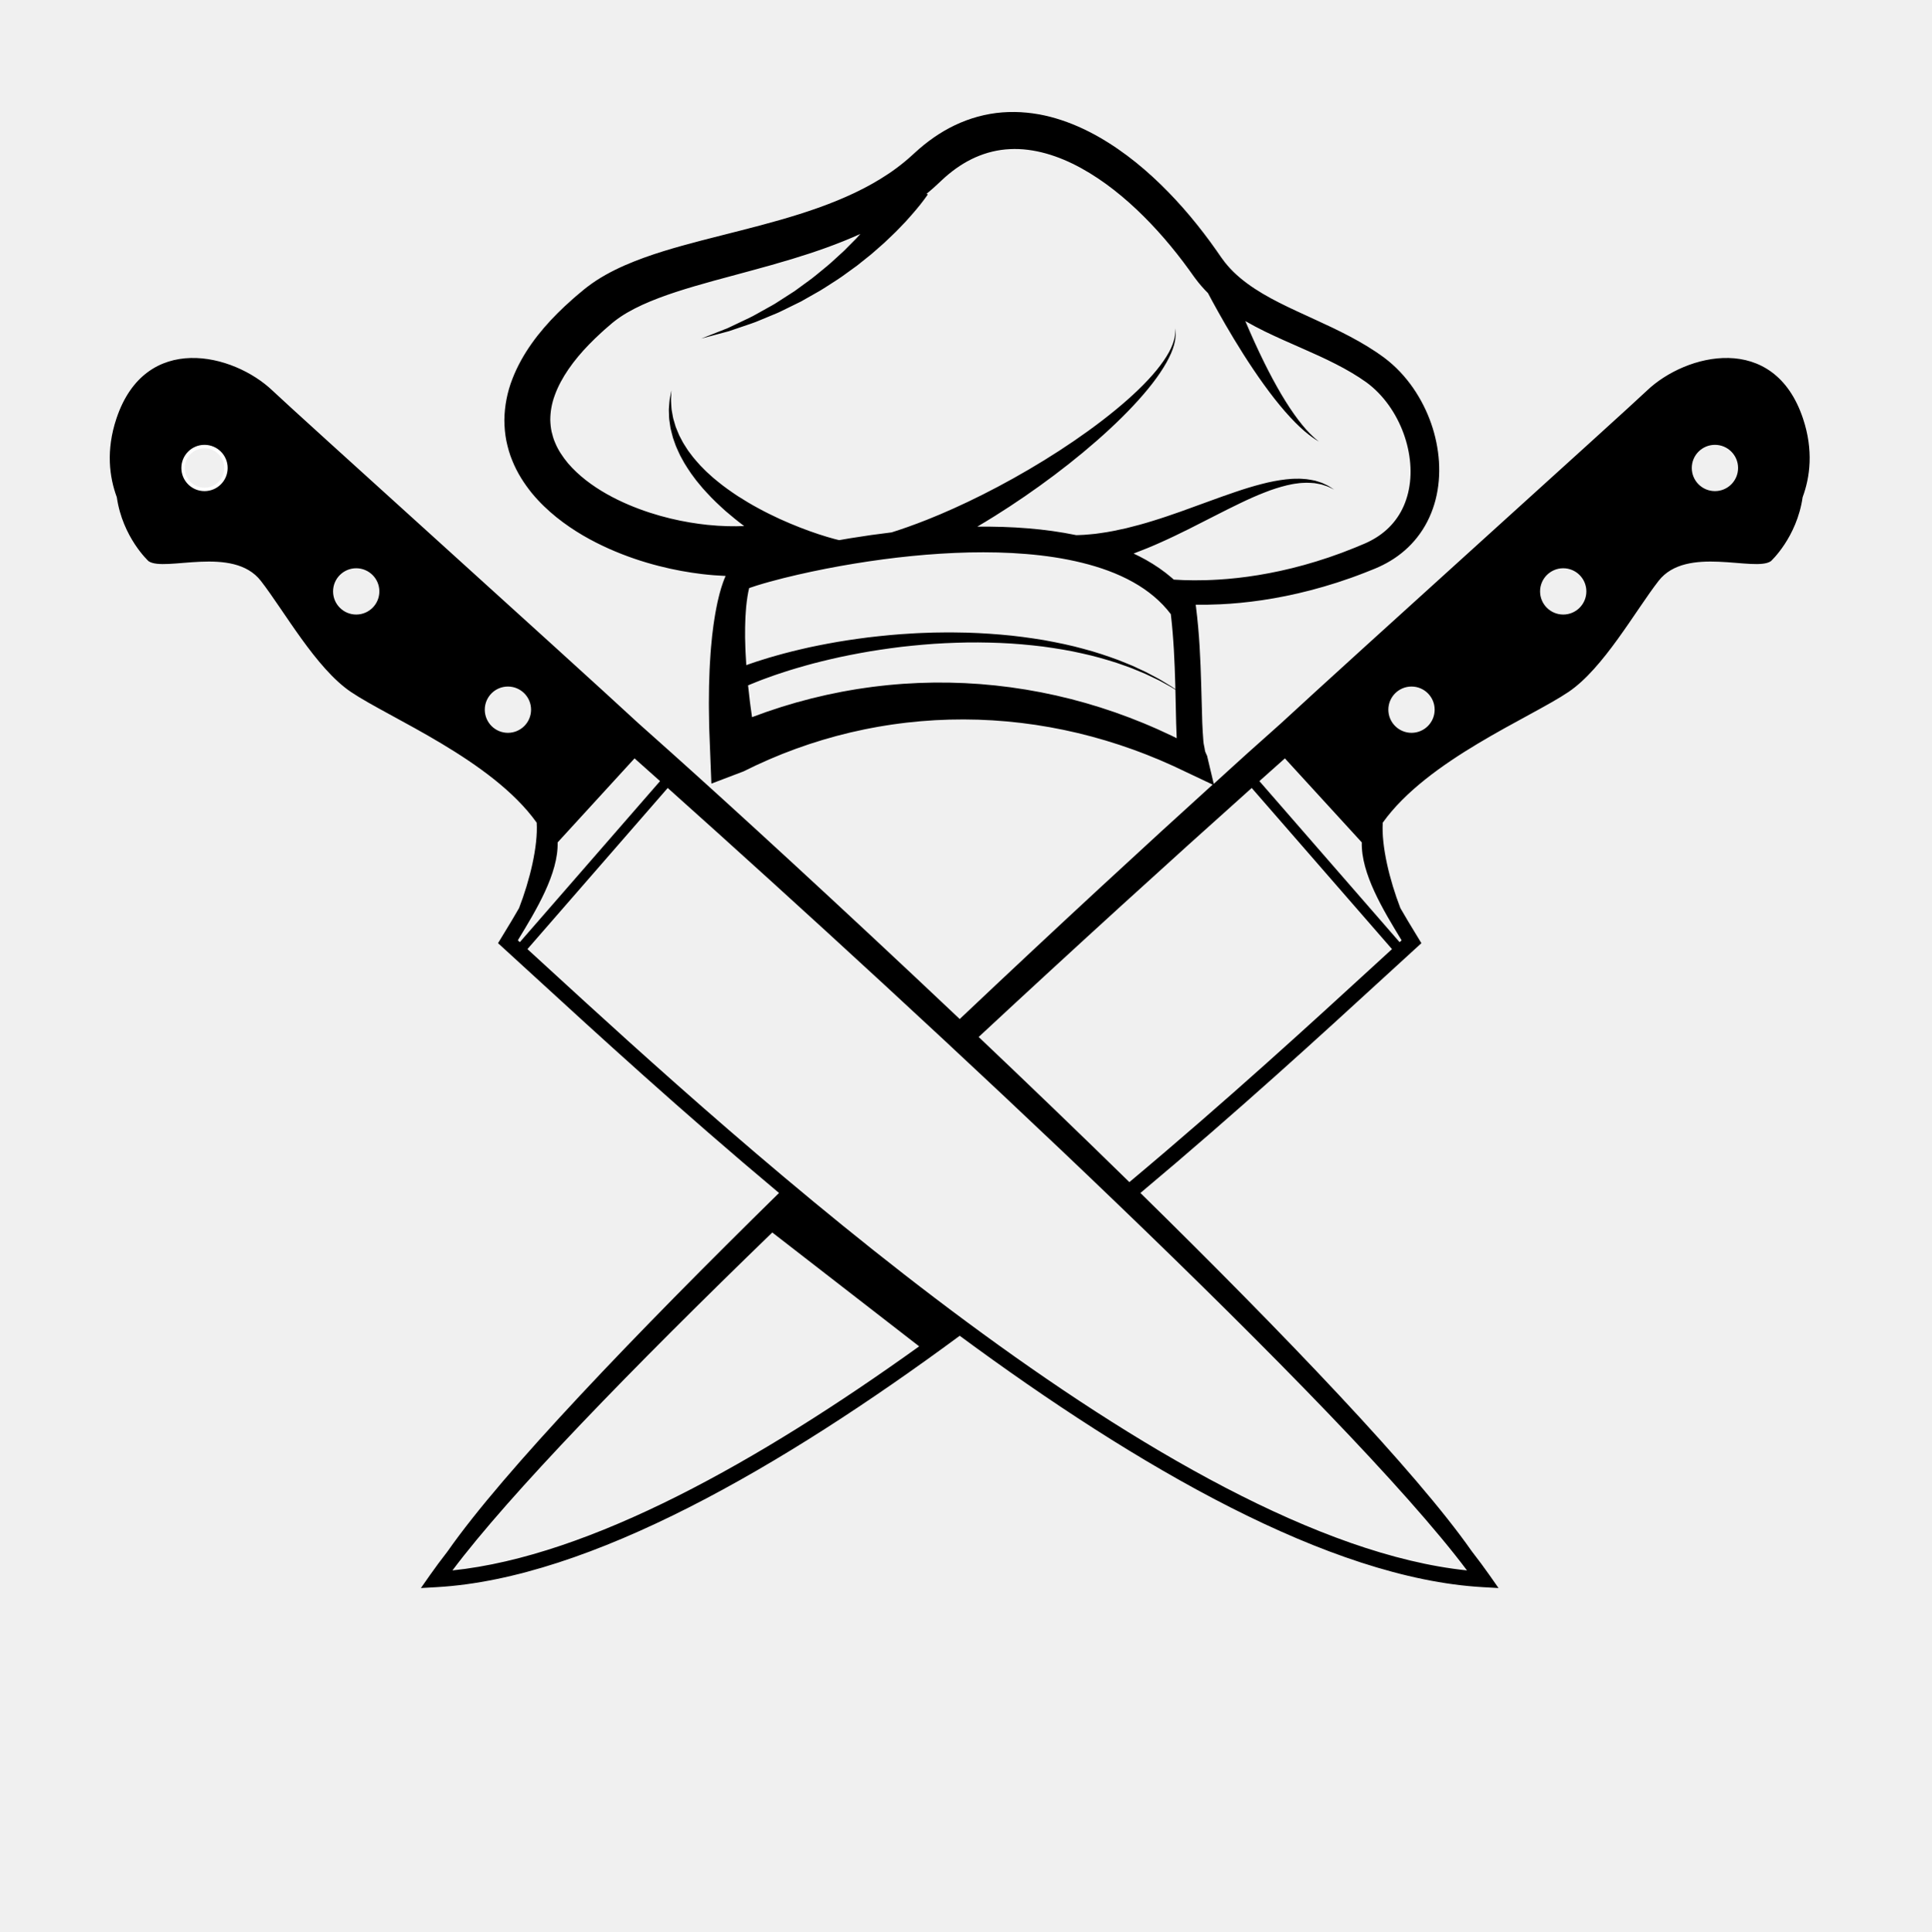
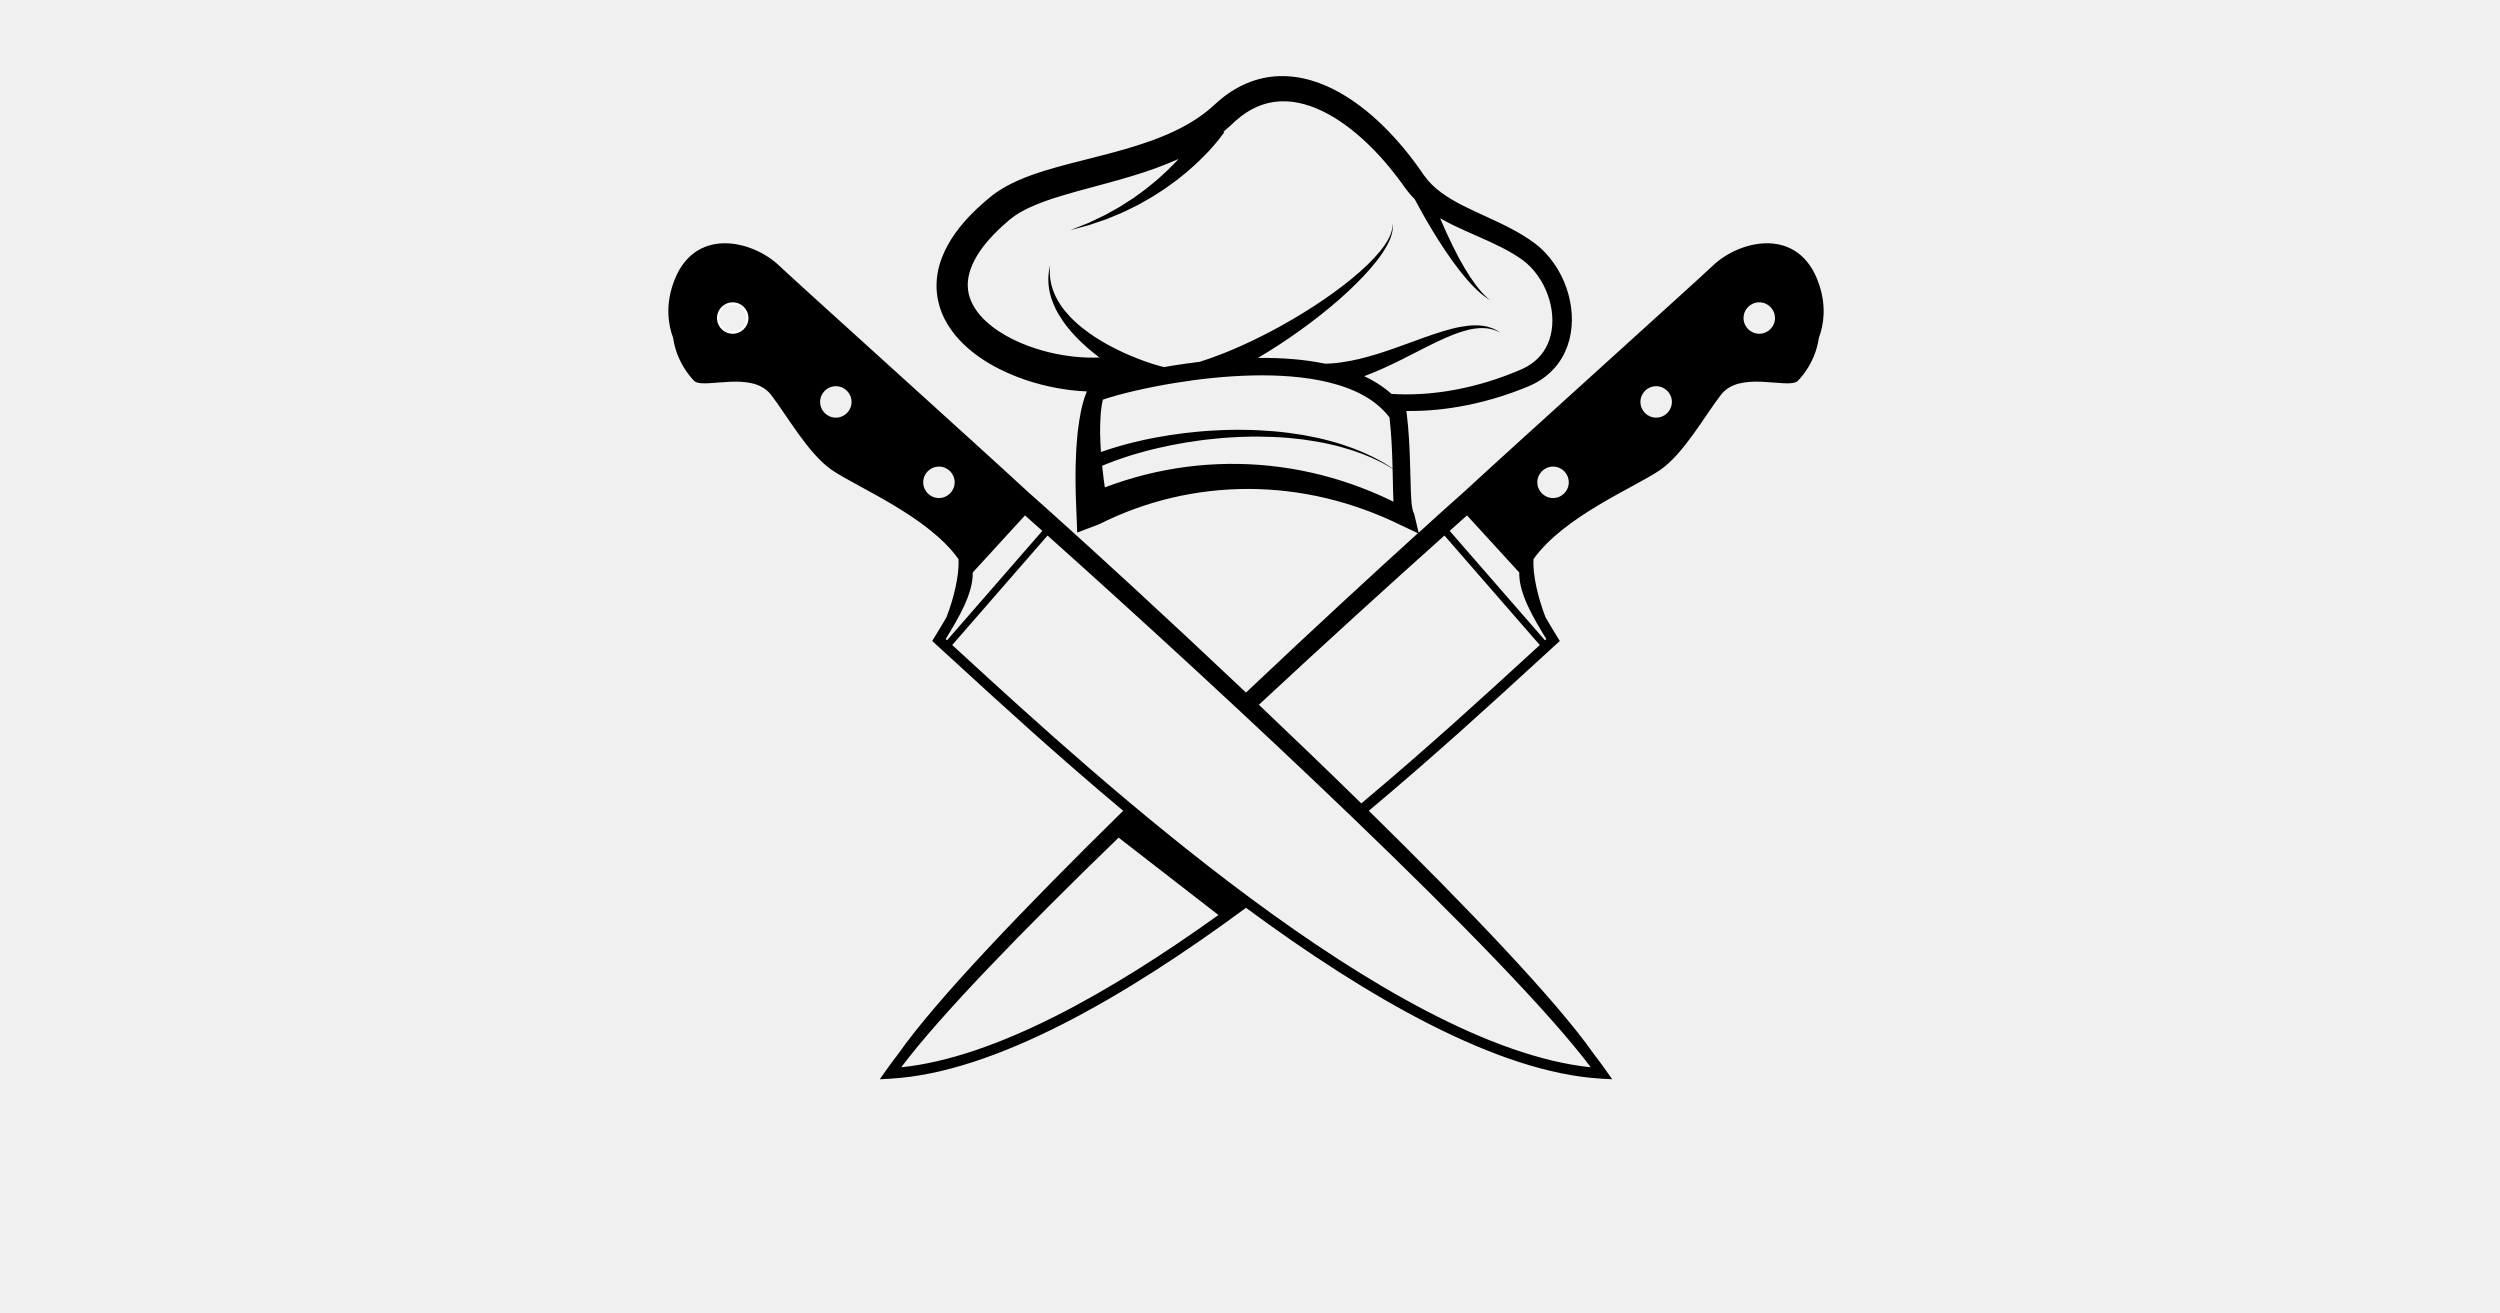
- <svg xmlns="http://www.w3.org/2000/svg" version="1.1" id="svg2592" xml:space="preserve" width="1066.667" height="1066.667" viewBox="0 0 1066.667 1066.667">
+ <svg xmlns="http://www.w3.org/2000/svg" version="1.1" id="svg2592" xml:space="preserve" height="1260px" width="2400px" viewBox="0 0 1066.667 1066.667">
  <defs id="defs2596">
    <clipPath clipPathUnits="userSpaceOnUse" id="clipPath2608">
      <path d="M 0,800 H 800 V 0 H 0 Z" id="path2606" />
    </clipPath>
  </defs>
  <g id="g2600" transform="matrix(1.333333,0,0,-1.333333,0,1066.667)">
    <g id="g2602">
      <g id="g2604" clip-path="url(#clipPath2608)">
        <path d="m 84.709,614.317 c -4.506,0 -8.17,-3.665 -8.17,-8.171 0,-4.507 3.664,-8.17 8.17,-8.17 4.506,0 8.172,3.663 8.172,8.17 0,4.506 -3.666,8.171 -8.172,8.171 m 0,-19.172 c -6.066,0 -11.001,4.935 -11.001,11.001 0,6.067 4.935,11.002 11.001,11.002 6.067,0 11.002,-4.935 11.002,-11.002 0,-6.066 -4.935,-11.001 -11.002,-11.001" style="fill:#ffffff;fill-opacity:1;fill-rule:nonzero;stroke:none" id="path2610" />
        <path d="m 710.406,596.56 c -5.295,0 -9.586,4.29 -9.586,9.585 0,5.296 4.291,9.587 9.586,9.587 5.295,0 9.586,-4.291 9.586,-9.587 0,-5.295 -4.291,-9.585 -9.586,-9.585 m -62.845,-51.129 c -5.294,0 -9.587,4.291 -9.587,9.586 0,5.295 4.293,9.587 9.587,9.587 5.294,0 9.585,-4.292 9.585,-9.587 0,-5.295 -4.291,-9.586 -9.585,-9.586 m -62.846,-48.999 c -5.295,0 -9.587,4.293 -9.587,9.586 0,5.296 4.292,9.586 9.587,9.586 5.295,0 9.586,-4.29 9.586,-9.586 0,-5.293 -4.291,-9.586 -9.586,-9.586 m -4.102,-85.958 c -0.27,-0.247 -0.557,-0.511 -0.833,-0.763 l -58.084,66.716 c 3.603,3.219 7.13,6.361 10.569,9.42 l 31.857,-34.804 c -0.316,-12.897 8.791,-27.94 16.491,-40.569 m -12.061,-11.041 c -24.869,-22.804 -60.188,-55.183 -100.717,-89.122 -20.694,20.261 -41.875,40.617 -62.43,60.127 40.288,37.463 79.863,73.417 113.112,103.149 l 58.116,-66.752 c -2.551,-2.333 -5.237,-4.795 -8.081,-7.402 m -341.99,0 c -2.843,2.607 -5.53,5.069 -8.08,7.402 l 58.117,66.752 C 383.956,377.582 557.245,216.746 607.706,149.461 485.373,162.127 304.586,327.891 226.562,399.433 M 187.409,149.461 c 23.655,31.543 74.305,83.646 132.5,139.99 l 60.846,-47.17 C 314.51,194.734 244.577,155.379 187.409,149.461 M 214.5,410.474 c 7.701,12.629 16.81,27.672 16.493,40.569 l 31.859,34.804 c 3.438,-3.059 6.962,-6.201 10.567,-9.42 l -58.083,-66.716 c -0.276,0.252 -0.564,0.516 -0.836,0.763 m -4.1,85.958 c -5.295,0 -9.586,4.293 -9.586,9.586 0,5.296 4.291,9.586 9.586,9.586 5.295,0 9.587,-4.29 9.587,-9.586 0,-5.293 -4.292,-9.586 -9.587,-9.586 m -62.844,48.999 c -5.295,0 -9.587,4.291 -9.587,9.586 0,5.295 4.292,9.587 9.587,9.587 5.294,0 9.587,-4.292 9.587,-9.587 0,-5.295 -4.293,-9.586 -9.587,-9.586 M 84.708,596.56 c -5.294,0 -9.585,4.29 -9.585,9.585 0,5.296 4.291,9.587 9.585,9.587 5.296,0 9.587,-4.291 9.587,-9.587 0,-5.295 -4.291,-9.585 -9.587,-9.585 M 485.271,495.271 c -1.9,0.908 -3.825,1.767 -5.738,2.652 -1.923,0.867 -3.877,1.66 -5.814,2.494 -3.905,1.6 -7.849,3.111 -11.838,4.503 -3.993,1.387 -8.024,2.671 -12.092,3.834 -8.138,2.329 -16.424,4.197 -24.8,5.58 -8.377,1.384 -16.845,2.285 -25.35,2.686 -4.251,0.199 -8.512,0.271 -12.776,0.23 -4.262,-0.053 -8.525,-0.233 -12.785,-0.523 -2.128,-0.133 -4.251,-0.362 -6.38,-0.542 -2.125,-0.202 -4.243,-0.488 -6.366,-0.731 -2.122,-0.27 -4.23,-0.613 -6.348,-0.916 -2.111,-0.337 -4.211,-0.737 -6.32,-1.105 -2.101,-0.405 -4.193,-0.861 -6.29,-1.291 l -6.253,-1.475 -6.209,-1.658 -6.163,-1.841 -6.11,-2.021 -6.05,-2.2 -0.069,-0.028 c -0.021,0.136 -0.038,0.27 -0.057,0.407 l -0.603,4.345 c -0.219,1.452 -0.35,2.896 -0.523,4.345 l -0.462,4.076 c 1.065,0.463 2.249,0.928 3.538,1.442 1.47,0.605 3.082,1.202 4.817,1.822 1.723,0.649 3.585,1.272 5.552,1.919 1.955,0.679 4.051,1.281 6.229,1.952 2.175,0.667 4.475,1.258 6.842,1.925 2.388,0.583 4.842,1.258 7.398,1.819 5.093,1.199 10.52,2.244 16.157,3.219 5.646,0.899 11.504,1.77 17.493,2.336 2.987,0.346 6.015,0.525 9.049,0.779 3.039,0.158 6.091,0.381 9.147,0.439 6.114,0.23 12.235,0.156 18.255,-0.085 6.021,-0.24 11.928,-0.794 17.629,-1.483 5.684,-0.783 11.176,-1.659 16.305,-2.86 5.154,-1.104 9.938,-2.517 14.323,-3.911 2.186,-0.726 4.245,-1.516 6.224,-2.217 1.94,-0.806 3.781,-1.568 5.509,-2.284 1.703,-0.778 3.273,-1.557 4.741,-2.25 1.478,-0.675 2.744,-1.466 3.938,-2.088 1.567,-0.816 2.834,-1.593 3.886,-2.255 l 0.32,-14.034 c 0.063,-2.013 0.124,-4.036 0.223,-6.087 z m -192.197,87.306 c -9.333,0.99 -20.831,3.293 -32.82,8.393 -5.963,2.551 -12.044,5.826 -17.501,10.072 -2.717,2.121 -5.269,4.482 -7.485,7.073 -2.162,2.611 -4.053,5.425 -5.291,8.434 -0.677,1.492 -1.097,3.048 -1.479,4.621 -0.339,1.58 -0.497,3.204 -0.55,4.859 0.015,3.318 0.563,6.806 1.906,10.361 2.591,7.126 7.724,14.335 14.179,20.952 1.627,1.652 3.293,3.303 5.072,4.899 0.863,0.815 1.769,1.604 2.691,2.388 l 1.376,1.184 0.343,0.298 c 0.174,0.144 -0.048,-0.033 0.047,0.042 l 0.189,0.151 0.756,0.606 c 1.544,1.22 3.394,2.471 5.351,3.605 1.961,1.142 4.055,2.208 6.242,3.211 8.782,4.008 18.894,7.003 29.343,9.907 10.484,2.897 21.416,5.662 32.5,9.027 9.449,2.869 19.037,6.169 28.468,10.434 -0.046,-0.052 -0.093,-0.101 -0.14,-0.154 -0.509,-0.563 -1.025,-1.13 -1.547,-1.705 -0.548,-0.551 -1.098,-1.105 -1.654,-1.668 -1.114,-1.123 -2.247,-2.265 -3.394,-3.423 -1.202,-1.102 -2.42,-2.218 -3.648,-3.341 -2.414,-2.311 -5.092,-4.386 -7.712,-6.558 -1.292,-1.112 -2.671,-2.104 -4.045,-3.097 -1.372,-1.001 -2.738,-1.999 -4.094,-2.99 l -1.016,-0.742 -1.053,-0.676 c -0.7,-0.449 -1.397,-0.898 -2.088,-1.344 -1.391,-0.894 -2.763,-1.775 -4.112,-2.643 -1.331,-0.911 -2.749,-1.601 -4.09,-2.378 -1.351,-0.753 -2.675,-1.492 -3.964,-2.211 -2.545,-1.518 -5.127,-2.587 -7.447,-3.731 -1.166,-0.555 -2.288,-1.088 -3.352,-1.595 -0.534,-0.253 -1.054,-0.501 -1.56,-0.74 -0.517,-0.206 -1.022,-0.406 -1.511,-0.601 -1.958,-0.773 -3.665,-1.45 -5.072,-2.006 -2.82,-1.116 -4.433,-1.752 -4.433,-1.752 0,0 1.673,0.447 4.602,1.229 1.471,0.394 3.254,0.871 5.302,1.419 0.513,0.137 1.041,0.28 1.585,0.426 0.534,0.182 1.081,0.369 1.642,0.561 1.128,0.383 2.314,0.788 3.549,1.208 2.46,0.879 5.205,1.664 7.945,2.893 1.387,0.577 2.814,1.171 4.273,1.775 1.449,0.629 2.982,1.171 4.436,1.937 1.48,0.723 2.981,1.461 4.501,2.207 0.763,0.374 1.529,0.75 2.297,1.127 l 1.161,0.57 1.127,0.638 c 1.51,0.854 3.031,1.715 4.556,2.582 1.534,0.86 3.078,1.722 4.542,2.708 2.959,1.923 5.995,3.766 8.779,5.871 1.415,1.026 2.823,2.043 4.208,3.048 1.34,1.07 2.665,2.127 3.967,3.168 0.653,0.521 1.299,1.041 1.941,1.554 0.618,0.538 1.231,1.072 1.837,1.601 1.21,1.065 2.396,2.107 3.548,3.12 1.114,1.061 2.196,2.094 3.246,3.094 1.053,0.995 2.055,1.975 2.977,2.962 0.936,0.975 1.833,1.907 2.687,2.795 0.821,0.924 1.603,1.8 2.335,2.622 1.478,1.641 2.682,3.172 3.704,4.412 0.99,1.275 1.77,2.274 2.328,3.079 0.509,0.72 0.78,1.102 0.78,1.102 l -0.502,0.303 c 0.333,0.274 0.676,0.532 1.006,0.812 1.212,1.028 2.413,2.079 3.573,3.181 l 1.586,1.485 c 0.525,0.485 1.104,1.043 1.526,1.391 0.876,0.78 1.885,1.611 2.892,2.395 1.012,0.778 2.045,1.516 3.096,2.213 2.106,1.39 4.296,2.599 6.555,3.598 4.521,1.997 9.323,3.177 14.263,3.403 9.9,0.515 20.179,-2.716 29.573,-7.898 9.432,-5.199 18.098,-12.213 25.914,-19.999 3.913,-3.902 7.631,-8.002 11.142,-12.259 1.757,-2.127 3.467,-4.29 5.128,-6.482 0.826,-1.098 1.645,-2.201 2.45,-3.315 l 1.198,-1.671 0.706,-0.991 0.633,-0.854 c 1.626,-2.22 3.427,-4.272 5.334,-6.182 1.03,-1.952 2.433,-4.561 4.164,-7.652 3.728,-6.679 8.899,-15.467 14.597,-23.922 1.415,-2.117 2.878,-4.208 4.341,-6.244 1.467,-2.037 2.957,-4.007 4.422,-5.894 1.484,-1.873 2.949,-3.659 4.387,-5.313 1.444,-1.65 2.854,-3.169 4.196,-4.529 0.685,-0.666 1.325,-1.32 1.964,-1.913 0.643,-0.581 1.255,-1.135 1.833,-1.656 1.199,-0.988 2.233,-1.851 3.152,-2.479 0.88,-0.673 1.638,-1.111 2.138,-1.426 0.502,-0.313 0.77,-0.478 0.77,-0.478 0,0 -0.244,0.2 -0.701,0.576 -0.455,0.378 -1.138,0.905 -1.917,1.681 -0.815,0.732 -1.718,1.715 -2.755,2.827 -0.492,0.58 -1.016,1.199 -1.568,1.849 -0.543,0.659 -1.084,1.379 -1.66,2.112 -1.129,1.493 -2.3,3.15 -3.487,4.935 -1.182,1.787 -2.375,3.711 -3.572,5.718 -1.179,2.022 -2.371,4.124 -3.529,6.29 -1.161,2.167 -2.309,4.381 -3.411,6.622 -2.931,5.902 -5.612,11.904 -7.897,17.314 2.706,-1.561 5.432,-2.983 8.137,-4.317 10.274,-4.986 20.31,-8.842 29.346,-13.489 4.508,-2.298 8.811,-4.806 12.642,-7.551 3.529,-2.565 6.689,-5.861 9.271,-9.469 5.181,-7.25 8.249,-15.871 8.913,-24.195 0.69,-8.335 -1.188,-16.367 -5.375,-22.379 -2.07,-3.024 -4.687,-5.554 -7.644,-7.566 -1.477,-1.008 -3.036,-1.89 -4.647,-2.655 l -1.167,-0.533 -1.41,-0.587 c -0.938,-0.391 -1.87,-0.781 -2.795,-1.166 -7.13,-2.918 -14.233,-5.276 -20.908,-7.129 -13.4,-3.718 -25.452,-5.438 -35.376,-6.045 -7.488,-0.47 -13.765,-0.338 -18.642,-0.01 -0.248,0.221 -0.485,0.454 -0.735,0.669 -3.362,2.903 -7.013,5.393 -10.809,7.525 -1.671,0.939 -3.372,1.796 -5.09,2.603 0.036,0.012 0.069,0.024 0.104,0.037 3.738,1.408 7.539,2.949 11.299,4.656 3.781,1.676 7.519,3.506 11.241,5.34 7.418,3.694 14.664,7.548 21.544,10.838 3.441,1.653 6.792,3.158 10.027,4.408 3.223,1.301 6.345,2.259 9.268,2.981 0.735,0.158 1.455,0.311 2.159,0.461 0.705,0.159 1.4,0.206 2.079,0.312 1.358,0.236 2.649,0.229 3.875,0.293 1.22,0.018 2.356,-0.112 3.42,-0.174 1.035,-0.201 2.006,-0.35 2.869,-0.552 0.843,-0.273 1.598,-0.52 2.254,-0.733 0.658,-0.221 1.161,-0.537 1.6,-0.728 0.866,-0.422 1.329,-0.647 1.329,-0.647 0,0 -0.432,0.281 -1.241,0.803 -0.416,0.245 -0.891,0.627 -1.524,0.931 -0.641,0.299 -1.379,0.643 -2.205,1.026 -0.854,0.315 -1.829,0.59 -2.888,0.93 -1.081,0.2 -2.26,0.481 -3.534,0.617 -1.276,0.091 -2.65,0.259 -4.085,0.188 -0.718,-0.022 -1.468,0.013 -2.217,-0.061 -0.754,-0.066 -1.523,-0.135 -2.312,-0.206 -3.129,-0.375 -6.509,-0.983 -9.978,-1.911 -3.49,-0.885 -7.105,-2.004 -10.792,-3.252 -7.386,-2.486 -15.081,-5.448 -22.772,-8.171 -3.845,-1.345 -7.682,-2.675 -11.472,-3.828 -3.783,-1.19 -7.519,-2.195 -11.127,-3.074 -3.616,-0.822 -7.104,-1.55 -10.405,-1.985 -0.823,-0.117 -1.635,-0.23 -2.435,-0.341 -0.798,-0.075 -1.586,-0.149 -2.358,-0.222 -1.544,-0.179 -3.029,-0.231 -4.448,-0.286 -0.355,-0.021 -0.694,-0.02 -1.039,-0.03 -6.586,1.364 -13.216,2.262 -19.838,2.806 -7.059,0.595 -14.11,0.773 -21.14,0.715 2.386,1.408 4.813,2.874 7.272,4.412 8.102,5.062 16.494,10.809 24.606,16.911 16.21,12.188 31.316,25.914 40.651,37.99 4.666,6.012 7.825,11.659 8.984,15.983 0.599,2.148 0.708,3.915 0.631,5.094 -0.025,0.592 -0.102,1.039 -0.165,1.338 -0.054,0.299 -0.084,0.451 -0.084,0.451 0,0 0.014,-0.155 0.041,-0.458 0.035,-0.302 0.072,-0.749 0.04,-1.334 -0.031,-1.164 -0.3,-2.869 -1.073,-4.894 -1.508,-4.071 -5.07,-9.249 -10.149,-14.671 -10.168,-10.899 -26.19,-22.945 -43.083,-33.341 -8.451,-5.208 -17.124,-10.029 -25.405,-14.186 -8.277,-4.167 -16.155,-7.677 -22.978,-10.386 -5.856,-2.325 -10.914,-4.073 -14.782,-5.284 -5.732,-0.685 -11.442,-1.493 -17.128,-2.425 -1.543,-0.251 -3.084,-0.522 -4.623,-0.793 -0.629,0.154 -1.286,0.32 -1.989,0.503 -1.927,0.517 -4.121,1.169 -6.509,1.958 -2.385,0.798 -4.977,1.694 -7.676,2.766 -2.715,1.044 -5.534,2.257 -8.437,3.56 -2.875,1.347 -5.847,2.771 -8.77,4.381 -2.955,1.566 -5.844,3.33 -8.708,5.149 -2.811,1.88 -5.6,3.822 -8.162,5.941 -0.642,0.529 -1.294,1.044 -1.92,1.579 -0.613,0.552 -1.219,1.102 -1.822,1.647 -1.248,1.066 -2.305,2.262 -3.443,3.376 -1.069,1.159 -2.09,2.336 -3.062,3.509 -0.459,0.606 -0.912,1.207 -1.361,1.799 -0.223,0.299 -0.447,0.595 -0.672,0.89 -0.207,0.301 -0.394,0.612 -0.592,0.915 -0.776,1.222 -1.579,2.397 -2.166,3.63 -0.319,0.607 -0.633,1.205 -0.94,1.792 -0.284,0.596 -0.503,1.205 -0.752,1.792 -0.243,0.591 -0.48,1.17 -0.71,1.736 -0.175,0.586 -0.344,1.158 -0.511,1.716 -0.164,0.56 -0.327,1.108 -0.481,1.64 -0.152,0.535 -0.208,1.07 -0.312,1.582 -0.156,1.031 -0.418,1.997 -0.457,2.906 -0.058,0.911 -0.112,1.749 -0.16,2.505 -0.082,0.762 -0.014,1.437 0.014,2.029 0.028,0.593 0.055,1.099 0.074,1.506 0.044,0.823 0.067,1.262 0.067,1.262 0,0 -0.086,-0.429 -0.244,-1.235 -0.08,-0.406 -0.176,-0.905 -0.293,-1.493 -0.11,-0.59 -0.276,-1.267 -0.303,-2.041 -0.062,-0.776 -0.128,-1.633 -0.202,-2.569 -0.091,-0.939 0.03,-1.951 0.041,-3.045 0.03,-0.543 0.011,-1.117 0.089,-1.69 0.083,-0.577 0.167,-1.169 0.253,-1.776 0.092,-0.612 0.186,-1.239 0.283,-1.881 0.156,-0.629 0.316,-1.271 0.481,-1.929 0.171,-0.656 0.317,-1.34 0.525,-2.015 0.238,-0.669 0.475,-1.348 0.718,-2.039 0.446,-1.412 1.112,-2.771 1.759,-4.202 0.164,-0.355 0.32,-0.72 0.497,-1.075 0.19,-0.347 0.382,-0.695 0.575,-1.046 0.389,-0.704 0.784,-1.417 1.18,-2.137 0.857,-1.399 1.767,-2.815 2.737,-4.223 1.029,-1.35 2.004,-2.814 3.157,-4.132 0.562,-0.674 1.127,-1.355 1.697,-2.039 0.583,-0.667 1.194,-1.312 1.8,-1.974 2.414,-2.655 5.066,-5.135 7.772,-7.562 2.48,-2.129 5.012,-4.198 7.597,-6.13 -4.169,-0.176 -9.263,-0.119 -15.186,0.492 m 16.034,-57.525 -0.254,4.337 c -0.098,1.45 -0.094,2.878 -0.149,4.323 l -0.061,2.163 0.005,2.146 c 0.011,1.429 -0.008,2.873 0.07,4.282 0.053,1.418 0.088,2.849 0.215,4.239 l 0.158,2.102 0.232,2.062 c 0.067,0.697 0.18,1.357 0.281,2.028 0.097,0.678 0.208,1.339 0.343,1.971 0.109,0.596 0.24,1.141 0.373,1.681 0.097,0.036 0.199,0.072 0.291,0.107 0.879,0.31 1.785,0.609 2.706,0.9 1.841,0.581 3.729,1.127 5.628,1.651 3.799,1.049 7.657,2.006 11.535,2.895 7.756,1.778 15.594,3.302 23.462,4.592 15.741,2.578 31.634,4.246 47.492,4.624 7.921,0.159 15.837,0.017 23.669,-0.644 7.833,-0.639 15.589,-1.775 23.092,-3.624 7.493,-1.845 14.755,-4.416 21.26,-8.077 6.106,-3.417 11.488,-7.835 15.558,-13.22 1.144,-9.685 1.584,-19.58 1.853,-29.545 l 0.034,-1.521 c -1.005,0.692 -2.212,1.502 -3.697,2.357 -1.169,0.678 -2.409,1.527 -3.86,2.269 -1.443,0.759 -2.989,1.608 -4.667,2.467 -1.71,0.796 -3.528,1.644 -5.446,2.537 -1.961,0.792 -4.005,1.679 -6.175,2.505 -4.363,1.598 -9.136,3.235 -14.295,4.577 -5.138,1.439 -10.653,2.564 -16.38,3.609 -5.741,0.944 -11.707,1.765 -17.804,2.273 -6.094,0.507 -12.306,0.853 -18.523,0.887 -3.11,0.074 -6.217,-0.017 -9.316,-0.045 -3.094,-0.124 -6.183,-0.175 -9.24,-0.394 -6.119,-0.314 -12.121,-0.941 -17.927,-1.61 -5.791,-0.745 -11.387,-1.576 -16.658,-2.581 -2.643,-0.459 -5.191,-1.042 -7.671,-1.534 -2.459,-0.582 -4.85,-1.088 -7.124,-1.677 -2.275,-0.595 -4.462,-1.125 -6.518,-1.738 -2.065,-0.582 -4.022,-1.145 -5.847,-1.743 -1.829,-0.564 -3.538,-1.116 -5.103,-1.682 -0.522,-0.182 -1.007,-0.351 -1.501,-0.522 -0.01,0.192 -0.033,0.383 -0.041,0.573 m 437.767,101.619 c -12.041,35.969 -48.501,26.951 -64.657,11.506 -9.289,-8.881 -122.343,-110.762 -151.544,-137.784 -3.005,-2.673 -7.583,-6.753 -13.48,-12.03 l -0.436,-0.381 0.004,-0.007 c -4.111,-3.681 -8.727,-7.943 -13.969,-12.689 l -2.628,11.053 v 0.003 c 0,0.686 -0.919,1.817 -1.054,2.964 -0.137,1.163 -0.528,2.381 -0.61,3.632 -0.174,2.493 -0.384,5.078 -0.464,7.665 l -0.442,15.727 c -0.287,10.563 -0.772,21.222 -2.117,31.958 l -0.169,1.216 c 3.102,-0.044 6.465,-0.005 10.117,0.17 10.573,0.488 23.38,2.124 37.619,5.849 7.137,1.87 14.546,4.2 22.314,7.245 0.932,0.373 1.87,0.747 2.812,1.124 l 1.419,0.567 1.646,0.717 c 2.118,0.964 4.215,2.104 6.238,3.44 4.047,2.663 7.797,6.159 10.766,10.363 2.996,4.185 5.172,9.035 6.469,14.12 1.292,5.092 1.715,10.414 1.376,15.715 -0.708,10.602 -4.303,21.19 -10.698,30.473 -3.224,4.633 -7.135,8.901 -11.93,12.504 -4.534,3.354 -9.282,6.188 -14.166,8.777 -9.746,5.176 -19.895,9.251 -29.346,14.032 -9.412,4.771 -18.145,10.394 -23.717,18.313 l -0.622,0.862 -0.515,0.75 -1.253,1.806 c -0.842,1.202 -1.701,2.395 -2.568,3.583 -1.745,2.376 -3.544,4.72 -5.399,7.037 -3.705,4.634 -7.659,9.129 -11.864,13.451 -8.418,8.621 -17.88,16.605 -28.855,22.882 -5.488,3.119 -11.371,5.784 -17.657,7.65 -6.27,1.874 -12.987,2.873 -19.785,2.65 -6.794,-0.2 -13.612,-1.756 -19.851,-4.411 -3.123,-1.326 -6.103,-2.918 -8.912,-4.712 -1.403,-0.899 -2.767,-1.843 -4.089,-2.831 -1.318,-0.99 -2.587,-1.998 -3.908,-3.143 -0.703,-0.586 -1.18,-1.04 -1.734,-1.538 l -1.635,-1.486 c -0.971,-0.895 -1.982,-1.752 -3.005,-2.594 -2.049,-1.682 -4.185,-3.275 -6.405,-4.766 -4.441,-2.985 -9.164,-5.62 -14.072,-7.96 -9.831,-4.67 -20.318,-8.2 -30.95,-11.251 -10.641,-3.059 -21.446,-5.627 -32.221,-8.429 -10.771,-2.842 -21.563,-5.778 -32.157,-10.398 -2.642,-1.164 -5.271,-2.447 -7.859,-3.901 -2.592,-1.458 -5.11,-3.067 -7.656,-5.02 l -0.764,-0.597 -0.518,-0.413 -0.394,-0.329 -1.574,-1.312 c -1.051,-0.869 -2.09,-1.748 -3.102,-2.67 -2.05,-1.792 -4.027,-3.681 -5.966,-5.594 -3.857,-3.858 -7.473,-7.988 -10.674,-12.5 -3.198,-4.51 -5.984,-9.42 -8.034,-14.751 -2.08,-5.302 -3.234,-11.142 -3.304,-16.974 0.018,-2.922 0.275,-5.832 0.832,-8.657 0.598,-2.804 1.358,-5.559 2.436,-8.11 2.06,-5.167 4.988,-9.627 8.139,-13.533 3.198,-3.869 6.685,-7.161 10.245,-10.027 7.145,-5.721 14.553,-9.792 21.674,-12.979 7.137,-3.172 14.027,-5.444 20.498,-7.106 6.469,-1.675 12.522,-2.722 18.043,-3.392 3.49,-0.415 6.741,-0.65 9.787,-0.78 -0.008,-0.017 -0.021,-0.043 -0.028,-0.061 -0.184,-0.423 -0.395,-0.88 -0.538,-1.275 -0.321,-0.823 -0.623,-1.64 -0.869,-2.429 -0.28,-0.804 -0.516,-1.597 -0.729,-2.38 -0.224,-0.79 -0.457,-1.584 -0.632,-2.361 l -0.562,-2.351 -0.473,-2.337 c -0.334,-1.564 -0.565,-3.113 -0.817,-4.668 -0.276,-1.56 -0.449,-3.103 -0.651,-4.654 l -0.29,-2.328 -0.22,-2.319 c -0.133,-1.544 -0.324,-3.1 -0.409,-4.638 l -0.297,-4.631 c -0.119,-1.55 -0.129,-3.078 -0.199,-4.62 -0.05,-1.54 -0.124,-3.085 -0.152,-4.622 l -0.045,-4.606 c -0.003,-1.535 -0.053,-3.082 -0.01,-4.607 l 0.07,-4.595 c 0.035,-1.53 0.024,-3.073 0.098,-4.596 l 0.358,-9.17 0.5,-12.784 13.322,5.07 5.296,2.567 5.372,2.415 5.443,2.26 5.51,2.097 5.571,1.94 5.631,1.776 5.682,1.612 5.732,1.444 c 1.925,0.421 3.845,0.88 5.777,1.275 1.935,0.365 3.869,0.772 5.813,1.108 1.947,0.307 3.893,0.662 5.847,0.936 1.96,0.25 3.914,0.555 5.877,0.765 3.927,0.445 7.868,0.788 11.821,1.012 3.951,0.215 7.912,0.326 11.876,0.315 7.928,-0.02 15.865,-0.505 23.761,-1.45 7.893,-0.946 15.747,-2.35 23.505,-4.2 3.878,-0.925 7.734,-1.966 11.562,-3.108 3.827,-1.146 7.622,-2.408 11.387,-3.759 1.872,-0.711 3.76,-1.38 5.621,-2.12 1.852,-0.76 3.72,-1.493 5.563,-2.275 l 5.509,-2.43 5.45,-2.579 10.728,-5.076 0.066,-0.01 0.007,-0.026 -0.073,0.036 c -25.62,-23.201 -63.62,-58.169 -104.783,-97.11 -49.803,47.115 -94.993,88.426 -119.204,110.102 l 0.005,0.007 -0.438,0.381 c -5.898,5.277 -10.475,9.357 -13.48,12.03 -29.201,27.022 -142.254,128.903 -151.545,137.784 -16.155,15.445 -52.614,24.463 -64.655,-11.506 -4.423,-13.214 -2.944,-24.309 0.138,-32.635 2.413,-16.697 13.163,-26.503 13.163,-26.503 6.745,-4.616 34.957,6.719 46.513,-8.165 9.714,-12.519 22.798,-36.186 37.28,-45.982 15.957,-10.794 58.418,-28.149 76.976,-54.163 0.606,-9.764 -2.86,-23.905 -7.301,-35.396 -2.008,-3.533 -4.122,-7.002 -6.127,-10.288 l -2.581,-4.244 1.948,-1.773 c 4.166,-3.79 8.846,-8.081 13.994,-12.801 24.835,-22.772 60.021,-55.033 100.459,-88.903 C 263.236,247.424 208.543,190.416 185.531,157.541 l -0.179,-0.248 c -2.665,-3.436 -5.098,-6.701 -7.225,-9.74 l -3.777,-5.395 6.575,0.373 c 63.437,3.594 143.123,49.881 216.633,104.133 73.509,-54.252 153.197,-100.539 216.632,-104.133 l 6.577,-0.373 -3.779,5.395 c -2.127,3.041 -4.562,6.306 -7.225,9.742 l -0.179,0.246 c -23.014,32.875 -77.705,89.883 -137.171,148.277 40.438,33.87 75.623,66.131 100.458,88.903 5.148,4.72 9.827,9.011 13.994,12.801 l 1.948,1.773 -2.581,4.244 c -2.005,3.286 -4.119,6.755 -6.127,10.288 -4.442,11.491 -7.907,25.632 -7.298,35.396 18.555,26.014 61.015,43.369 76.973,54.163 14.483,9.796 27.566,33.463 37.281,45.982 11.554,14.884 39.767,3.549 46.512,8.165 0,0 10.751,9.806 13.163,26.504 3.082,8.327 4.561,19.421 0.139,32.634" style="fill:#000000;fill-opacity:1;fill-rule:nonzero;stroke:none" id="path2612" />
      </g>
    </g>
  </g>
</svg>
